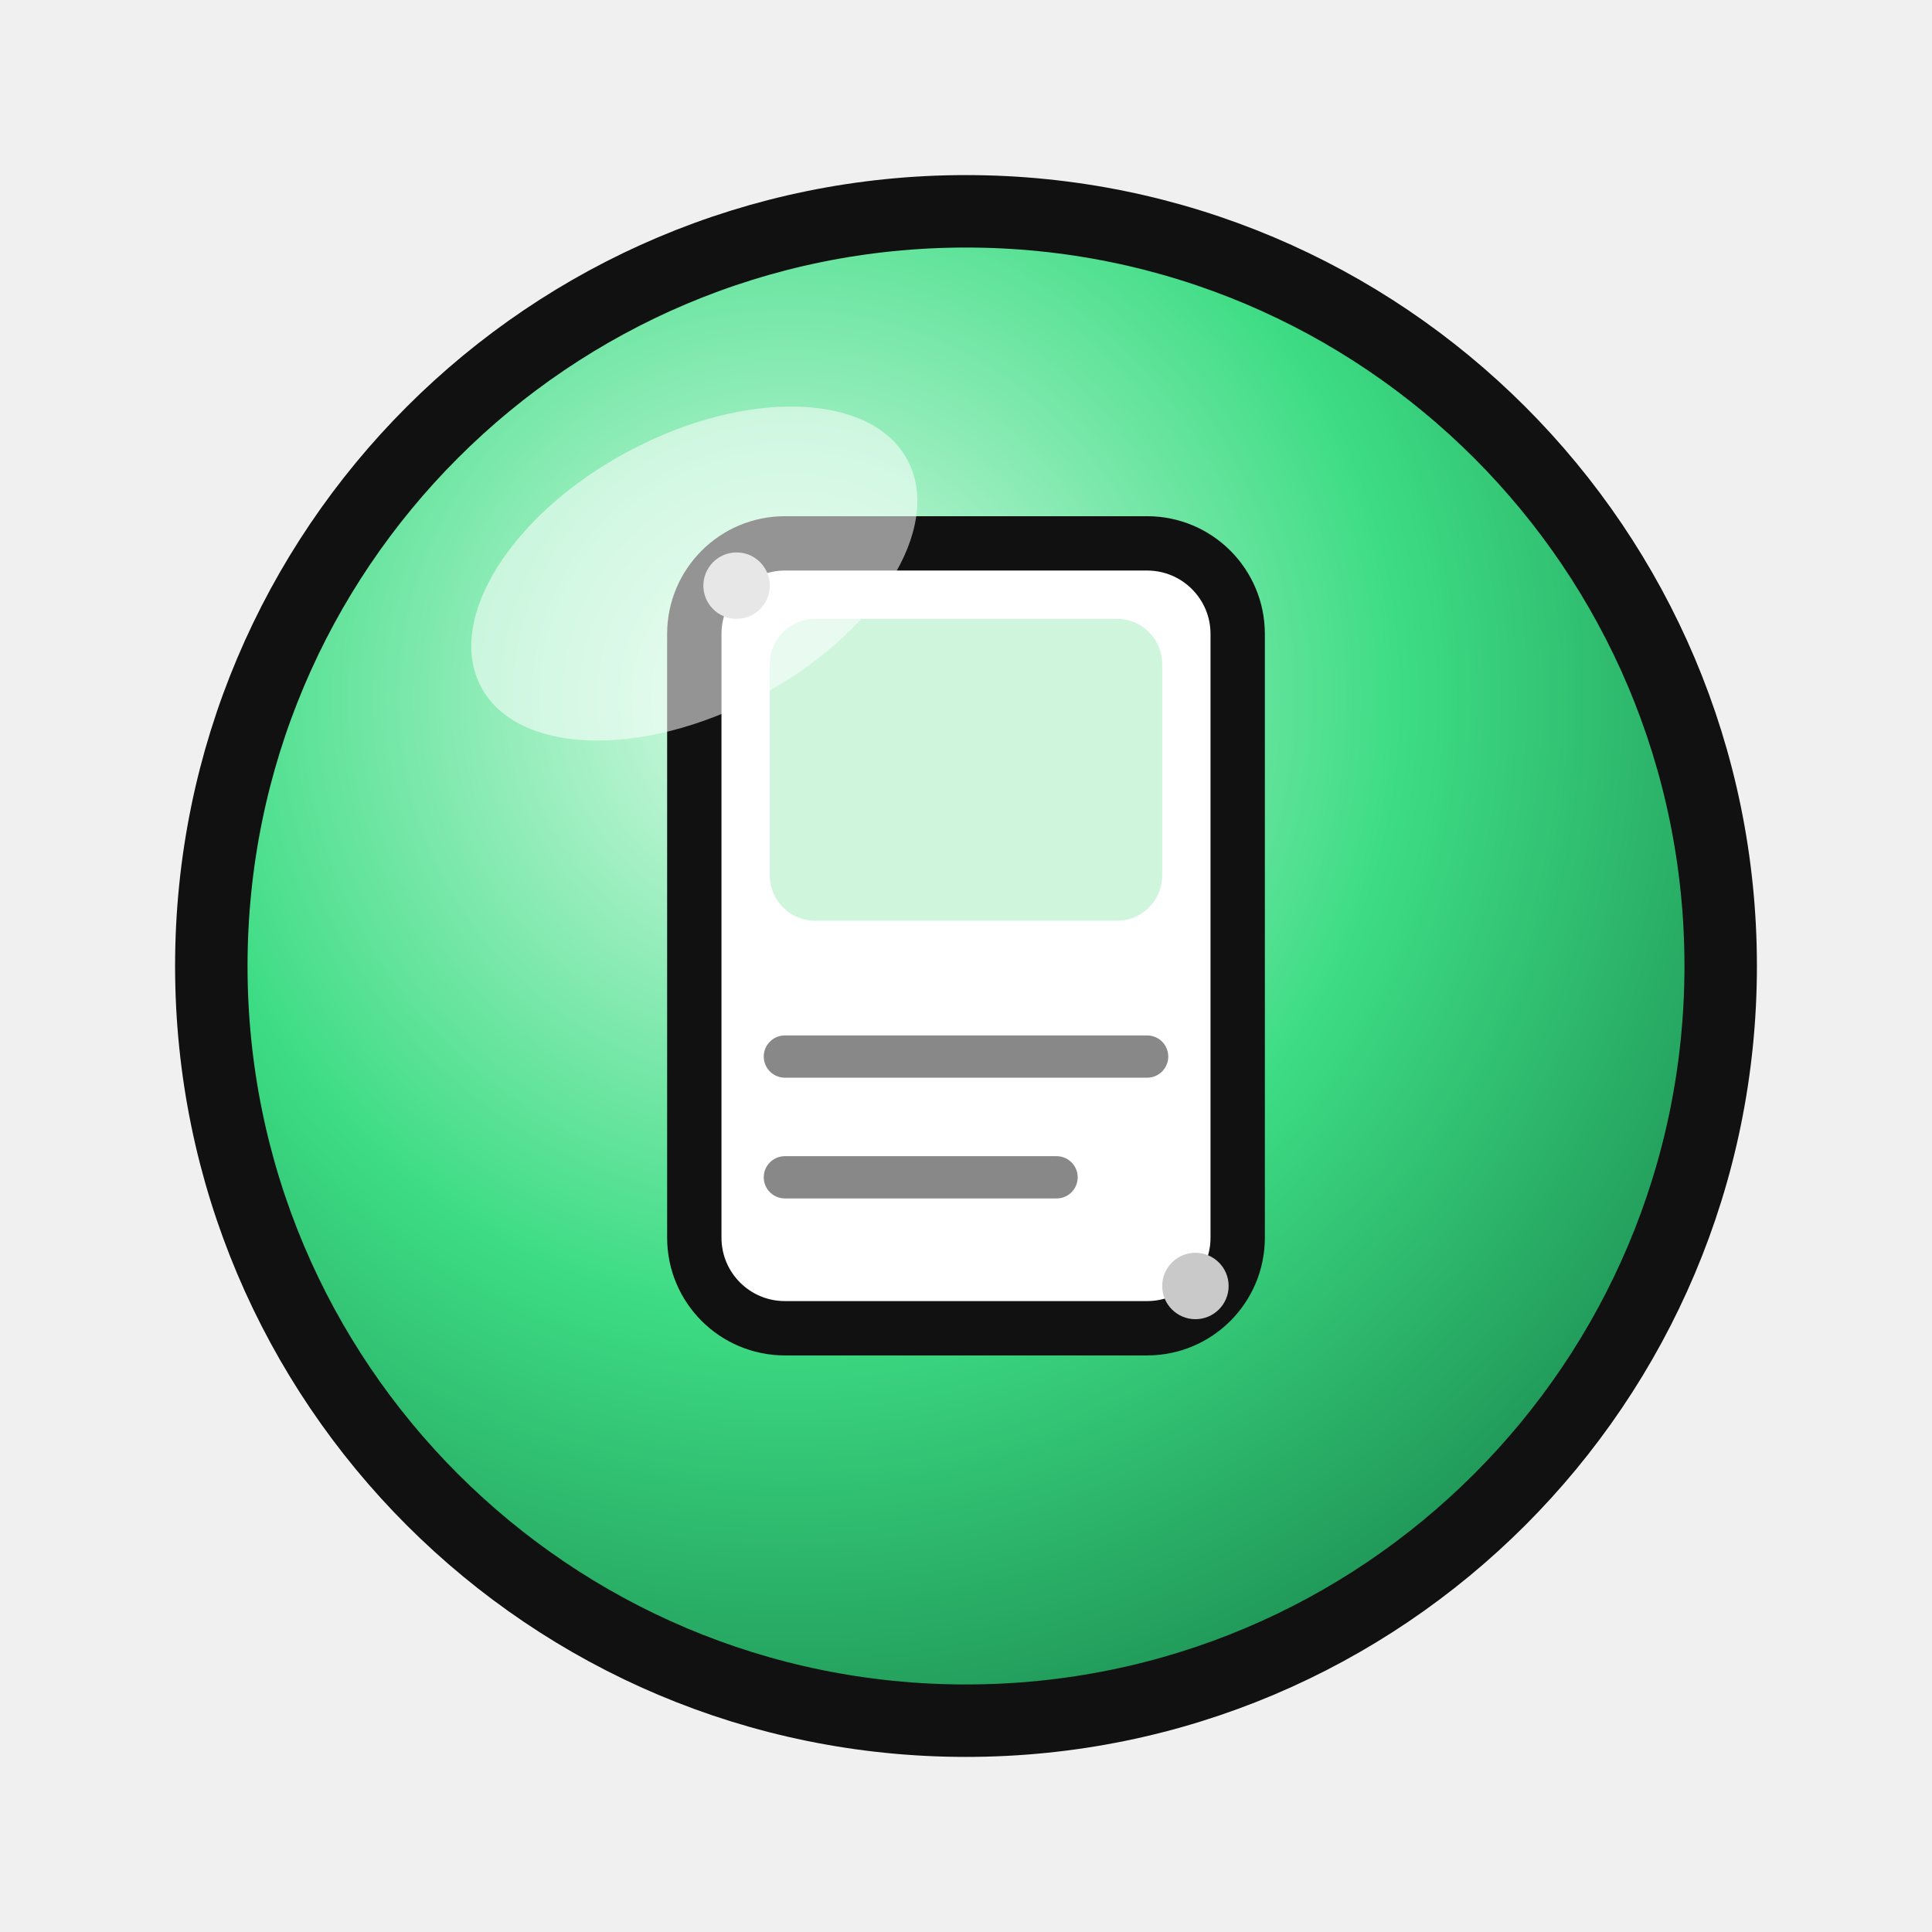
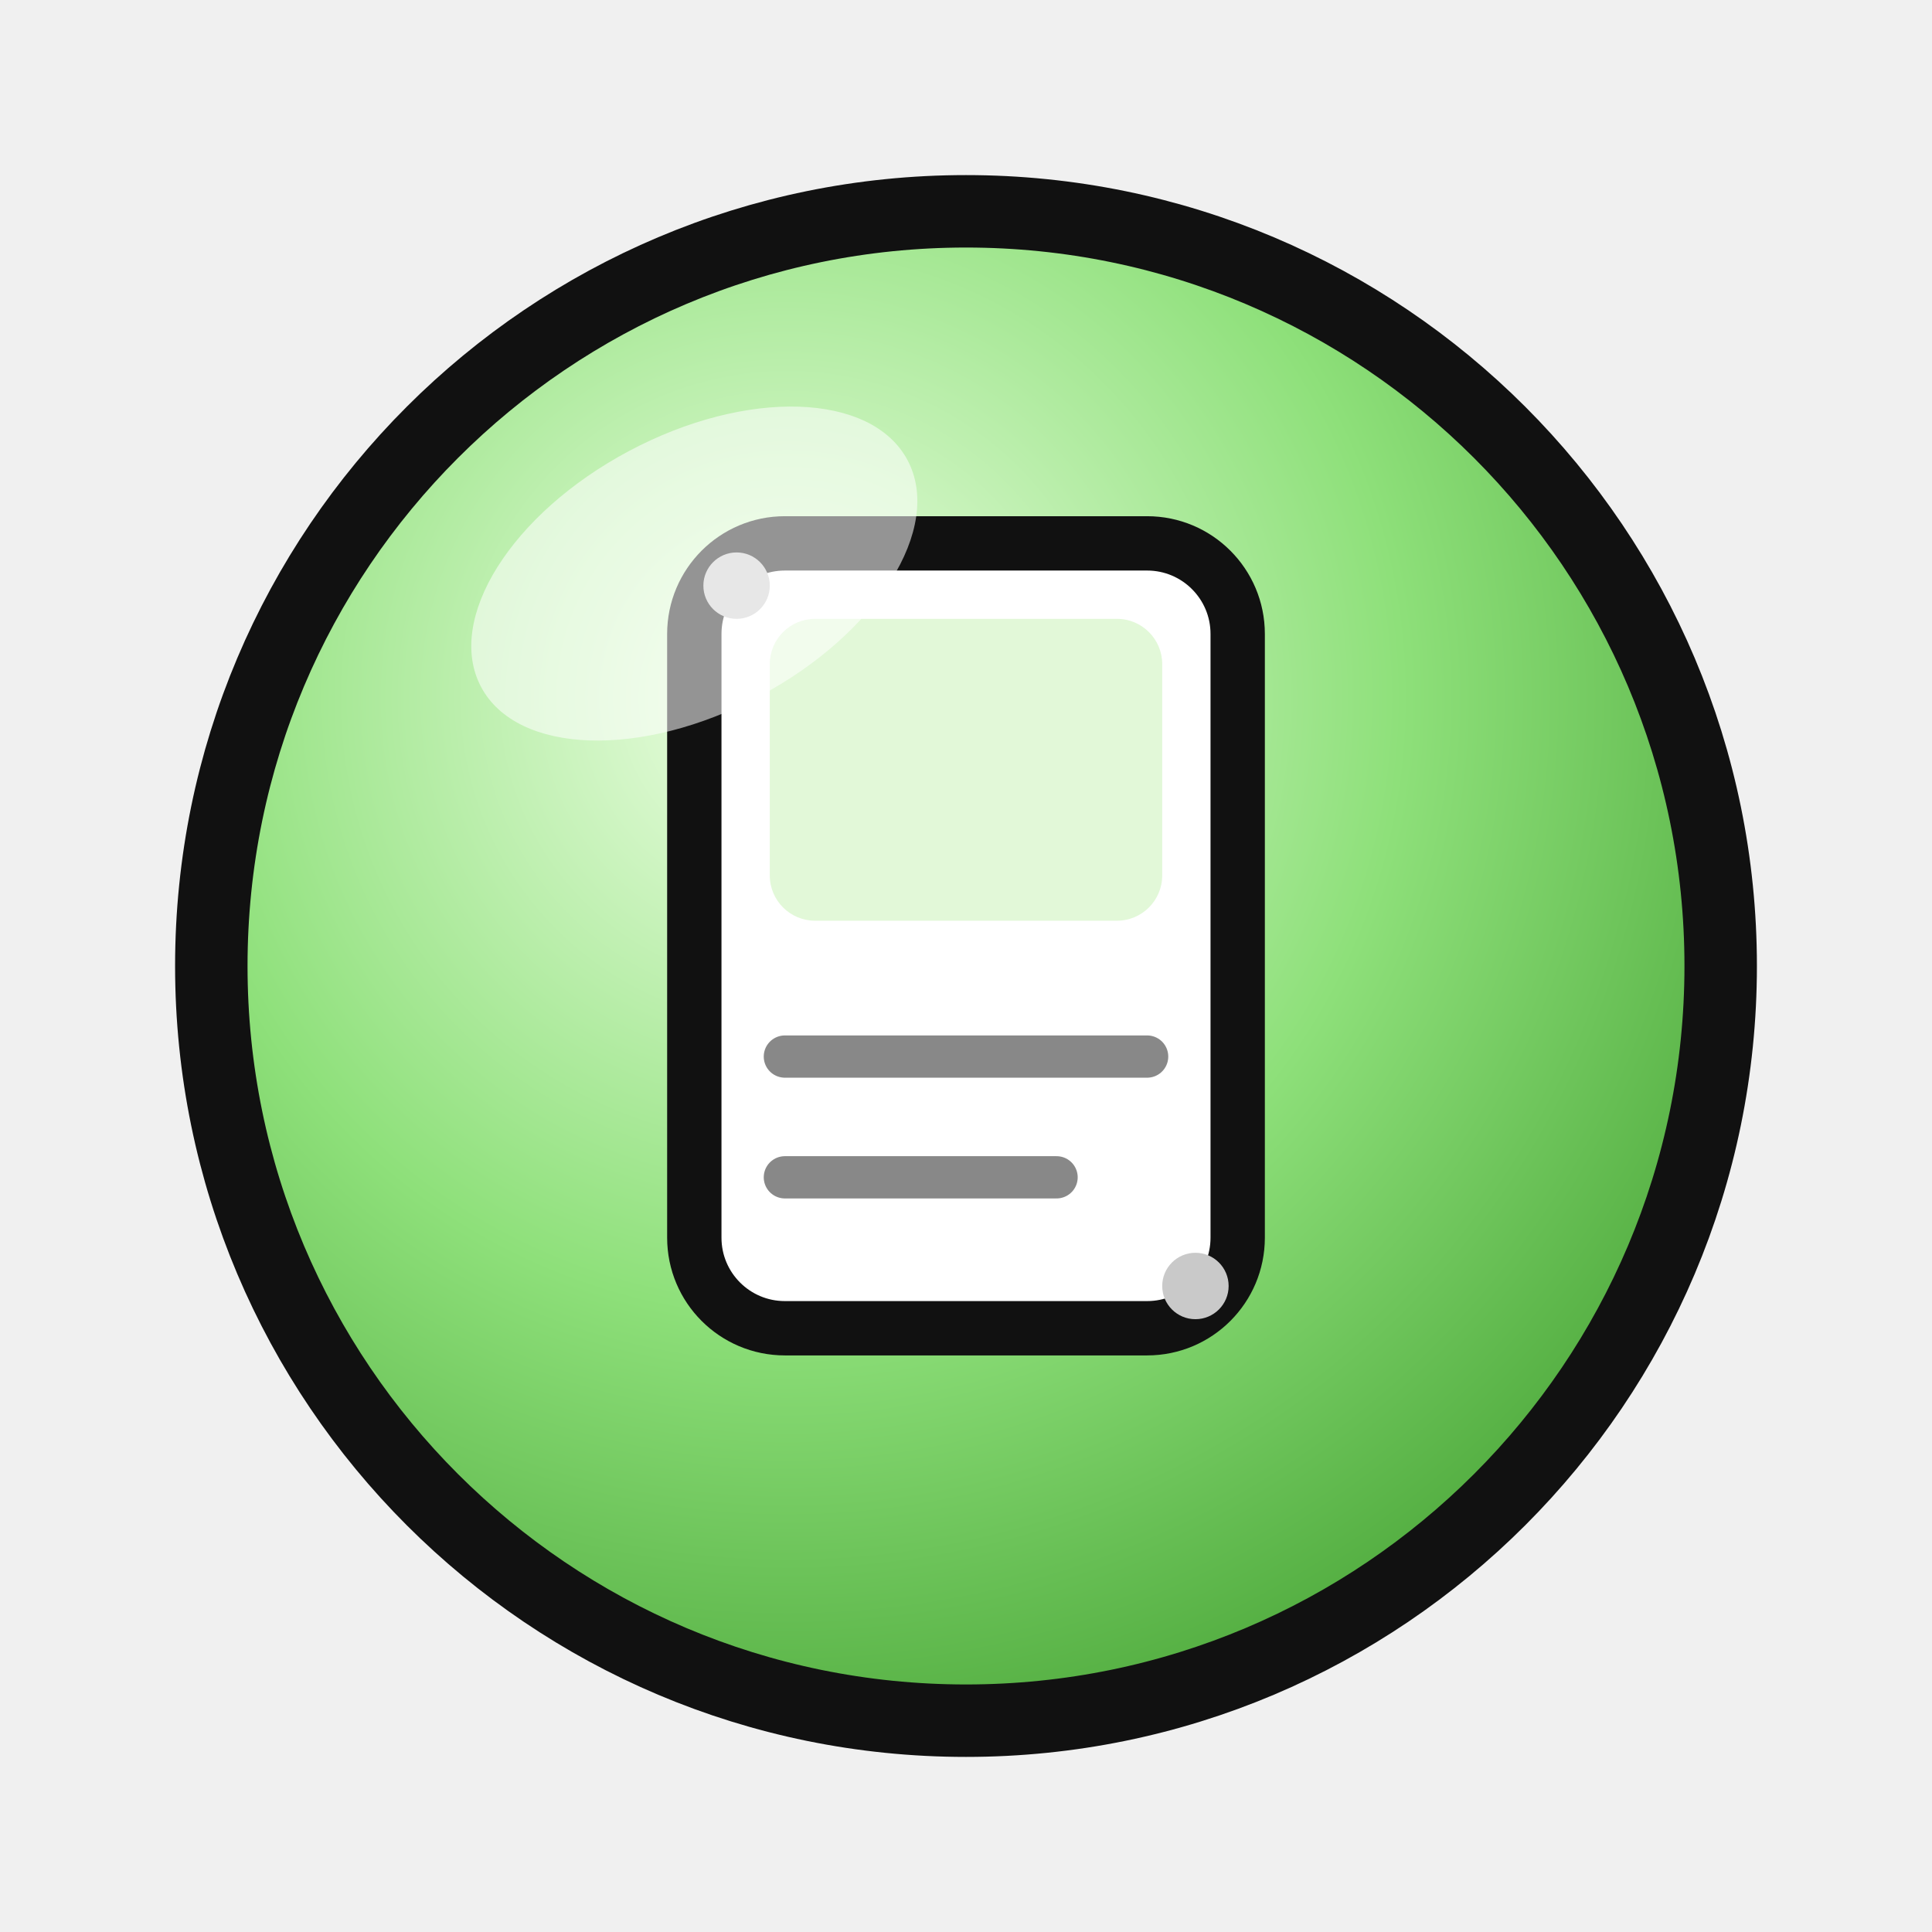
<svg xmlns="http://www.w3.org/2000/svg" viewBox="0 0 64 64" width="64" height="64">
  <style>@media (prefers-reduced-motion: reduce) { * { animation: none !important; } }</style>
  <defs>
    <radialGradient id="b" cx="0.38" cy="0.32" r="0.75">
-       <stop offset="0" stop-color="#DDFBE8" />
-       <stop offset="0.55" stop-color="#3DDC84" />
-       <stop offset="1" stop-color="#1C8F52" />
+       <stop offset="0" stop-color="#EFFFE6" />
+       <stop offset="0.55" stop-color="#8EE07A" />
+       <stop offset="1" stop-color="#4CA83A" />
    </radialGradient>
    <clipPath id="k">
      <circle cx="32" cy="32" r="25" />
    </clipPath>
  </defs>
  <g clip-path="url(#k)">
    <g fill="url(#b)">
      <circle cx="32" cy="32" r="25" />
    </g>
    <rect x="23" y="18" width="18" height="26" rx="3" fill="#FFFFFF" stroke="#111111" stroke-width="1.8" />
-     <rect x="25.5" y="20.5" width="13" height="10" rx="1.5" fill="#CFF5DD" />
+     <rect x="25.5" y="20.5" width="13" height="10" rx="1.5" fill="#E2F8D8" />
    <path d="M26 35H38 M26 39H35" stroke="#111111" stroke-width="1.4" stroke-linecap="round" opacity="0.5" />
    <circle cx="24.4" cy="19.4" r="1.1" fill="#C9C9C9" />
    <circle cx="39.6" cy="42.6" r="1.1" fill="#C9C9C9" />
    <ellipse cx="23" cy="19" rx="8" ry="4.6" fill="#FFFFFF" opacity="0.55" transform="rotate(-28 23 19)" />
  </g>
  <g fill="none" stroke="#111111" stroke-width="2.4" stroke-linejoin="round">
    <circle cx="32" cy="32" r="25" />
  </g>
</svg>
